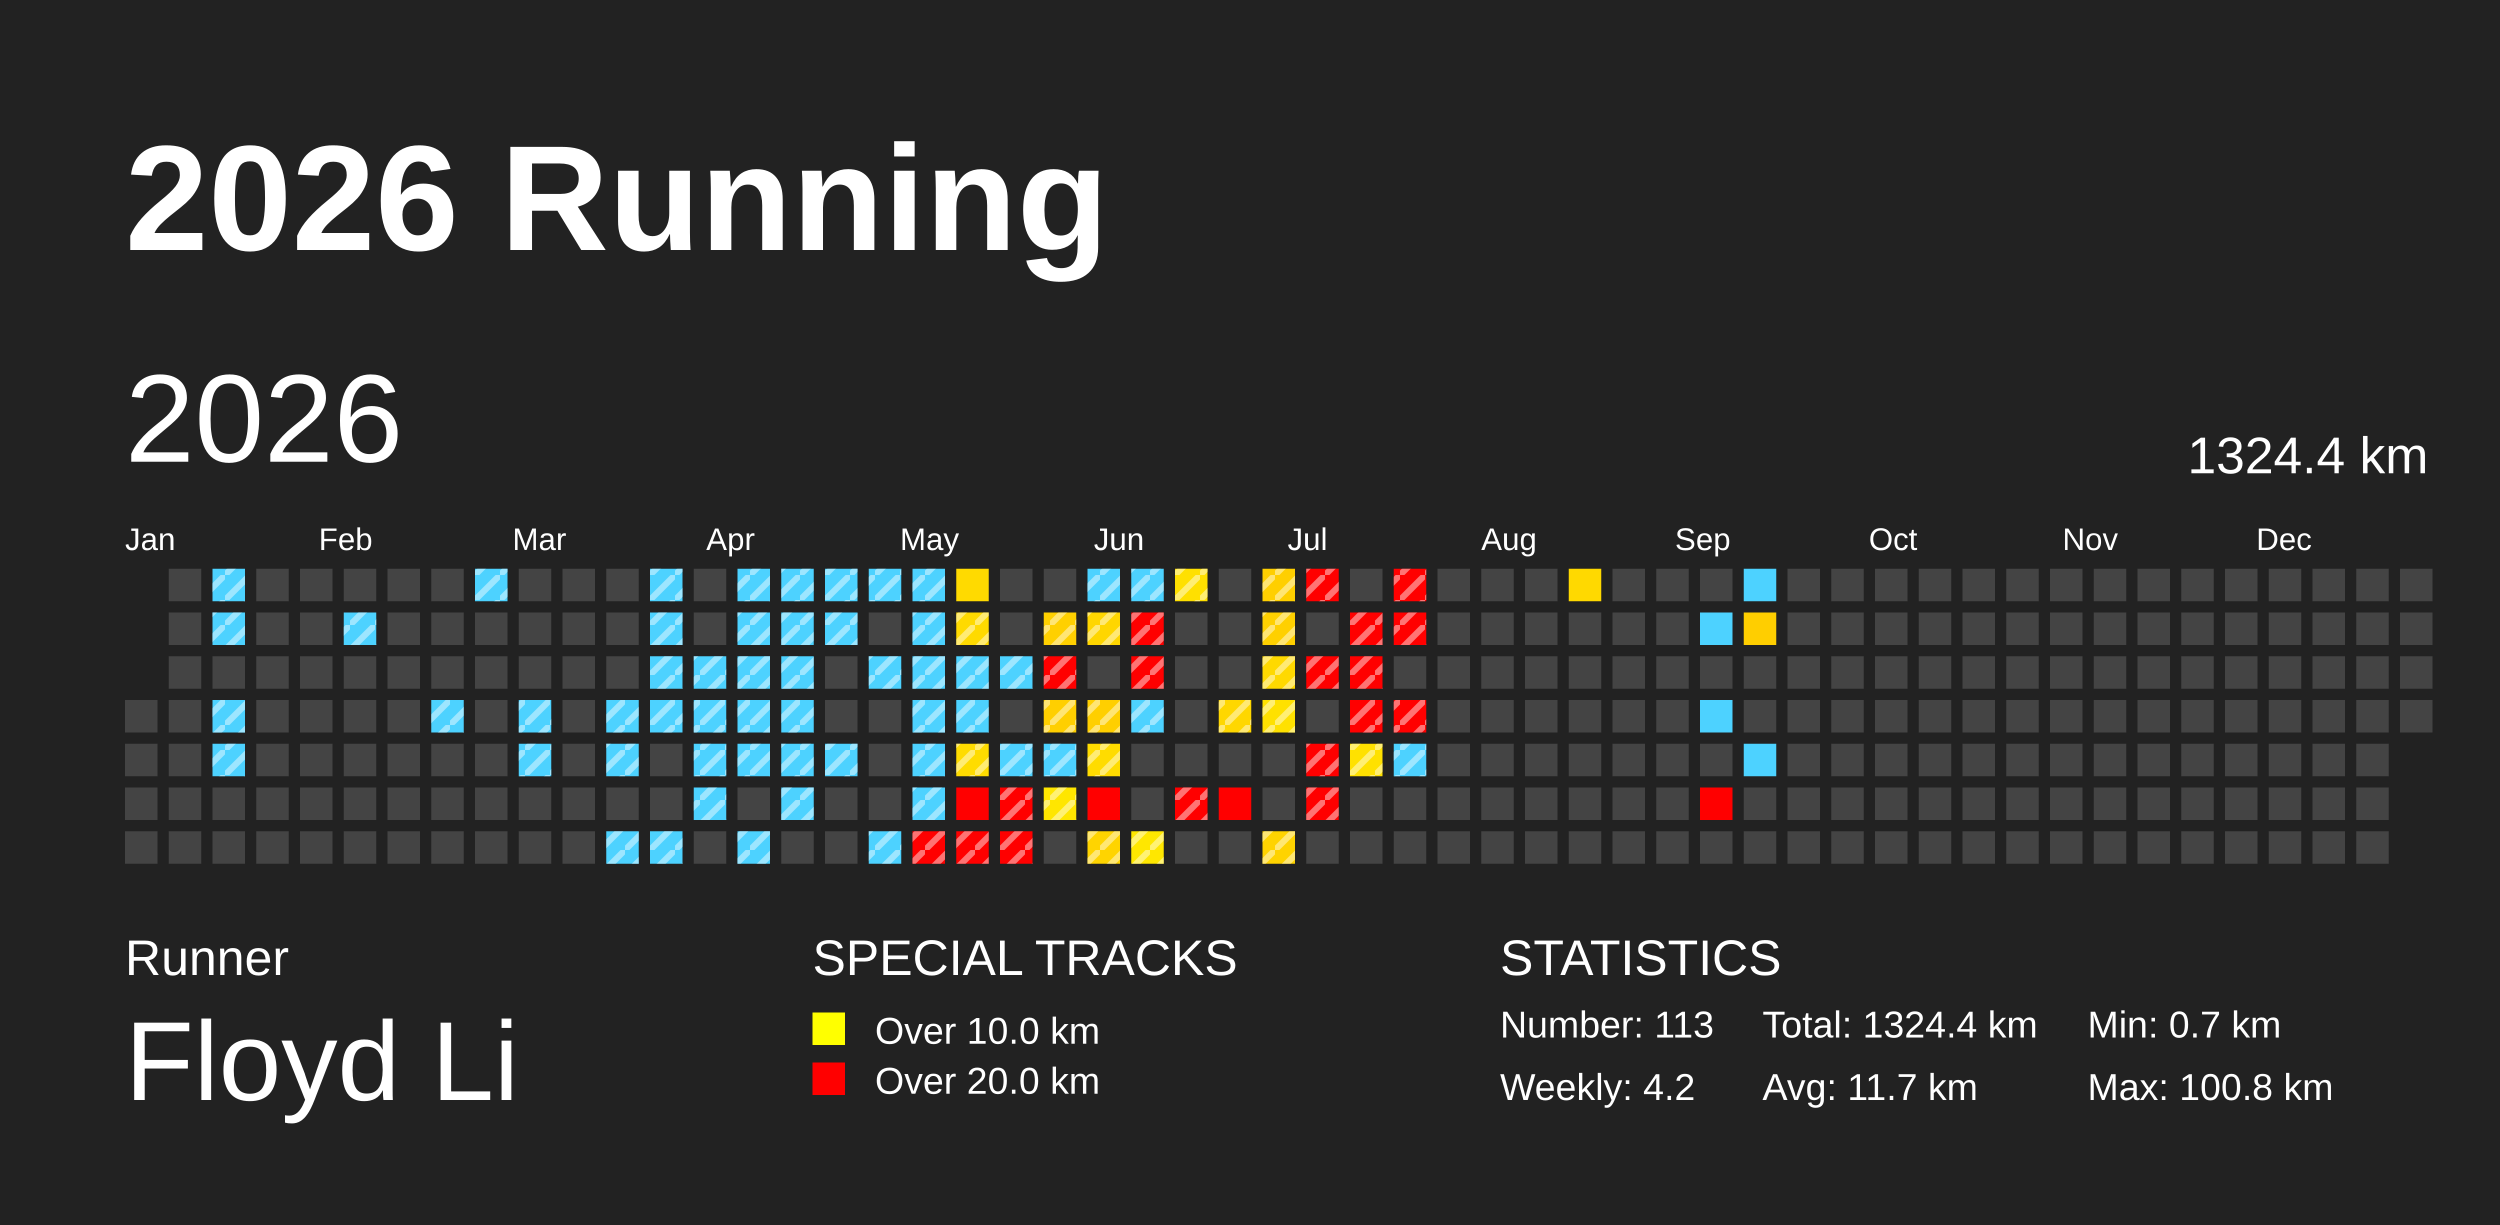
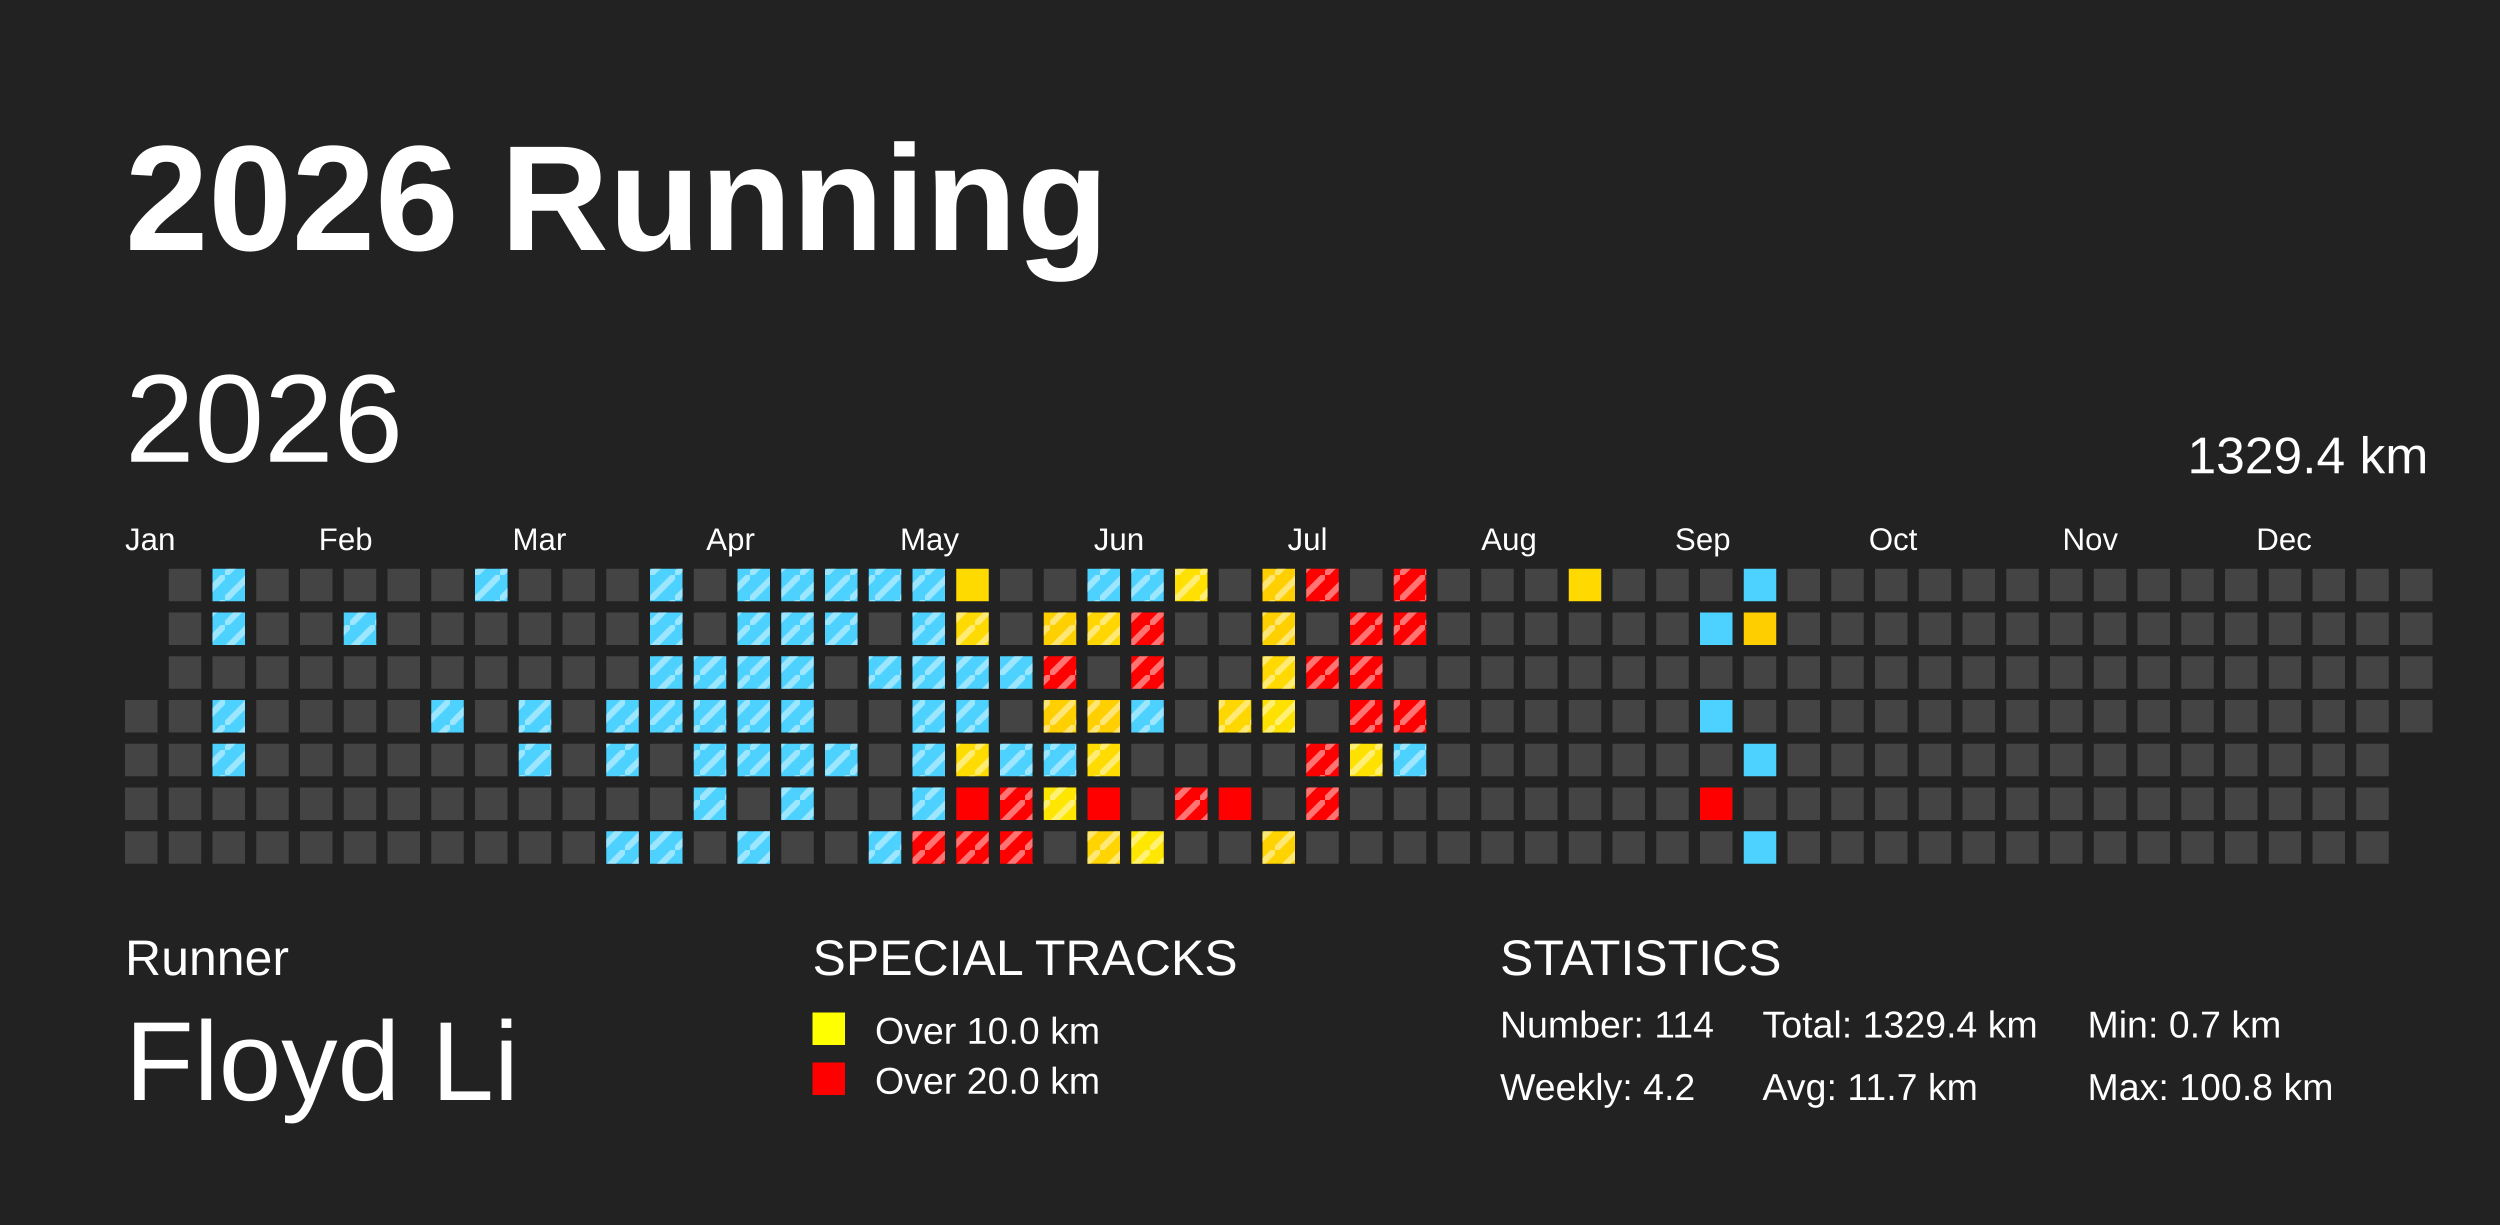
<svg xmlns="http://www.w3.org/2000/svg" baseProfile="full" height="98mm" version="1.1" viewBox="0,0,200,98" width="200mm">
  <defs>
    <pattern height="2" id="indoor-stripe" patternUnits="userSpaceOnUse" width="2">
      <line stroke="white" stroke-opacity="0.45" stroke-width="0.5" x1="0" x2="2" y1="2" y2="0" />
    </pattern>
  </defs>
  <rect fill="#222222" height="98" width="200" x="0" y="0" />
  <text fill="#FFFFFF" style="font-size:12px; font-family:Arial; font-weight:bold;" x="10" y="20">2026 Running</text>
  <text fill="#FFFFFF" style="font-size:4px; font-family:Arial" x="10" y="78">Runner</text>
  <text fill="#FFFFFF" style="font-size:9px; font-family:Arial" x="10" y="88">Floyd Li</text>
  <text fill="#FFFFFF" style="font-size:4px; font-family:Arial" x="65" y="78">SPECIAL TRACKS</text>
  <rect fill="yellow" height="2.6" width="2.6" x="65" y="81" />
  <text fill="#FFFFFF" style="font-size:3px; font-family:Arial" x="70" y="83.5">Over 10.0 km</text>
  <rect fill="red" height="2.6" width="2.6" x="65" y="85" />
  <text fill="#FFFFFF" style="font-size:3px; font-family:Arial" x="70" y="87.5">Over 20.0 km</text>
  <text fill="#FFFFFF" style="font-size:4px; font-family:Arial" x="120" y="78">STATISTICS</text>
-   <text fill="#FFFFFF" style="font-size:3px; font-family:Arial" x="120" y="83">Number: 113</text>
+   <text fill="#FFFFFF" style="font-size:3px; font-family:Arial" x="120" y="83">Number: 114</text>
  <text fill="#FFFFFF" style="font-size:3px; font-family:Arial" x="120" y="88">Weekly: 4.2</text>
-   <text fill="#FFFFFF" style="font-size:3px; font-family:Arial" x="141" y="83">Total: 1324.4 km</text>
+   <text fill="#FFFFFF" style="font-size:3px; font-family:Arial" x="141" y="83">Total: 1329.4 km</text>
  <text fill="#FFFFFF" style="font-size:3px; font-family:Arial" x="141" y="88">Avg: 11.7 km</text>
  <text fill="#FFFFFF" style="font-size:3px; font-family:Arial" x="167" y="83">Min: 0.7 km</text>
  <text fill="#FFFFFF" style="font-size:3px; font-family:Arial" x="167" y="88">Max: 100.8 km</text>
  <text dominant-baseline="hanging" fill="#FFFFFF" style="font-size:10.0px; font-family:Arial;" x="10" y="30">2026</text>
-   <text dominant-baseline="hanging" fill="#FFFFFF" style="font-size:4.125px; font-family:Arial;" x="175" y="35">1324.4 km</text>
+   <text dominant-baseline="hanging" fill="#FFFFFF" style="font-size:4.125px; font-family:Arial;" x="175" y="35">1329.4 km</text>
  <text fill="#FFFFFF" style="font-size:2.5px; font-family:Arial" x="10.0" y="44">Jan</text>
  <text fill="#FFFFFF" style="font-size:2.5px; font-family:Arial" x="25.5" y="44">Feb</text>
  <text fill="#FFFFFF" style="font-size:2.5px; font-family:Arial" x="41.0" y="44">Mar</text>
  <text fill="#FFFFFF" style="font-size:2.5px; font-family:Arial" x="56.5" y="44">Apr</text>
  <text fill="#FFFFFF" style="font-size:2.5px; font-family:Arial" x="72.0" y="44">May</text>
  <text fill="#FFFFFF" style="font-size:2.5px; font-family:Arial" x="87.5" y="44">Jun</text>
  <text fill="#FFFFFF" style="font-size:2.5px; font-family:Arial" x="103.0" y="44">Jul</text>
  <text fill="#FFFFFF" style="font-size:2.5px; font-family:Arial" x="118.5" y="44">Aug</text>
  <text fill="#FFFFFF" style="font-size:2.5px; font-family:Arial" x="134.0" y="44">Sep</text>
  <text fill="#FFFFFF" style="font-size:2.5px; font-family:Arial" x="149.5" y="44">Oct</text>
  <text fill="#FFFFFF" style="font-size:2.5px; font-family:Arial" x="165.0" y="44">Nov</text>
  <text fill="#FFFFFF" style="font-size:2.5px; font-family:Arial" x="180.5" y="44">Dec</text>
  <rect fill="#444444" height="2.6" width="2.6" x="10.0" y="56.0" />
  <rect fill="#444444" height="2.6" width="2.6" x="10.0" y="59.5" />
  <rect fill="#444444" height="2.6" width="2.6" x="10.0" y="63.0" />
  <rect fill="#444444" height="2.6" width="2.6" x="10.0" y="66.5" />
  <rect fill="#444444" height="2.6" width="2.6" x="13.5" y="45.5" />
  <rect fill="#444444" height="2.6" width="2.6" x="13.5" y="49.0" />
  <rect fill="#444444" height="2.6" width="2.6" x="13.5" y="52.5" />
  <rect fill="#444444" height="2.6" width="2.6" x="13.5" y="56.0" />
  <rect fill="#444444" height="2.6" width="2.6" x="13.5" y="59.5" />
  <rect fill="#444444" height="2.6" width="2.6" x="13.5" y="63.0" />
  <rect fill="#444444" height="2.6" width="2.6" x="13.5" y="66.5" />
  <rect fill="#4dd2ff" height="2.6" width="2.6" x="17.0" y="45.5" />
  <rect fill="url(#indoor-stripe)" height="2.6" style="pointer-events: none;" width="2.6" x="17.0" y="45.5" />
  <rect fill="#4dd2ff" height="2.6" width="2.6" x="17.0" y="49.0" />
  <rect fill="url(#indoor-stripe)" height="2.6" style="pointer-events: none;" width="2.6" x="17.0" y="49.0" />
  <rect fill="#444444" height="2.6" width="2.6" x="17.0" y="52.5" />
  <rect fill="#4dd2ff" height="2.6" width="2.6" x="17.0" y="56.0" />
  <rect fill="url(#indoor-stripe)" height="2.6" style="pointer-events: none;" width="2.6" x="17.0" y="56.0" />
  <rect fill="#4dd2ff" height="2.6" width="2.6" x="17.0" y="59.5" />
  <rect fill="url(#indoor-stripe)" height="2.6" style="pointer-events: none;" width="2.6" x="17.0" y="59.5" />
  <rect fill="#444444" height="2.6" width="2.6" x="17.0" y="63.0" />
  <rect fill="#444444" height="2.6" width="2.6" x="17.0" y="66.5" />
  <rect fill="#444444" height="2.6" width="2.6" x="20.5" y="45.5" />
  <rect fill="#444444" height="2.6" width="2.6" x="20.5" y="49.0" />
  <rect fill="#444444" height="2.6" width="2.6" x="20.5" y="52.5" />
  <rect fill="#444444" height="2.6" width="2.6" x="20.5" y="56.0" />
  <rect fill="#444444" height="2.6" width="2.6" x="20.5" y="59.5" />
  <rect fill="#444444" height="2.6" width="2.6" x="20.5" y="63.0" />
  <rect fill="#444444" height="2.6" width="2.6" x="20.5" y="66.5" />
  <rect fill="#444444" height="2.6" width="2.6" x="24.0" y="45.5" />
  <rect fill="#444444" height="2.6" width="2.6" x="24.0" y="49.0" />
  <rect fill="#444444" height="2.6" width="2.6" x="24.0" y="52.5" />
  <rect fill="#444444" height="2.6" width="2.6" x="24.0" y="56.0" />
  <rect fill="#444444" height="2.6" width="2.6" x="24.0" y="59.5" />
  <rect fill="#444444" height="2.6" width="2.6" x="24.0" y="63.0" />
  <rect fill="#444444" height="2.6" width="2.6" x="24.0" y="66.5" />
  <rect fill="#444444" height="2.6" width="2.6" x="27.5" y="45.5" />
  <rect fill="#4dd2ff" height="2.6" width="2.6" x="27.5" y="49.0" />
  <rect fill="url(#indoor-stripe)" height="2.6" style="pointer-events: none;" width="2.6" x="27.5" y="49.0" />
  <rect fill="#444444" height="2.6" width="2.6" x="27.5" y="52.5" />
  <rect fill="#444444" height="2.6" width="2.6" x="27.5" y="56.0" />
  <rect fill="#444444" height="2.6" width="2.6" x="27.5" y="59.5" />
  <rect fill="#444444" height="2.6" width="2.6" x="27.5" y="63.0" />
  <rect fill="#444444" height="2.6" width="2.6" x="27.5" y="66.5" />
  <rect fill="#444444" height="2.6" width="2.6" x="31.0" y="45.5" />
  <rect fill="#444444" height="2.6" width="2.6" x="31.0" y="49.0" />
  <rect fill="#444444" height="2.6" width="2.6" x="31.0" y="52.5" />
  <rect fill="#444444" height="2.6" width="2.6" x="31.0" y="56.0" />
  <rect fill="#444444" height="2.6" width="2.6" x="31.0" y="59.5" />
  <rect fill="#444444" height="2.6" width="2.6" x="31.0" y="63.0" />
  <rect fill="#444444" height="2.6" width="2.6" x="31.0" y="66.5" />
  <rect fill="#444444" height="2.6" width="2.6" x="34.5" y="45.5" />
  <rect fill="#444444" height="2.6" width="2.6" x="34.5" y="49.0" />
  <rect fill="#444444" height="2.6" width="2.6" x="34.5" y="52.5" />
  <rect fill="#4dd2ff" height="2.6" width="2.6" x="34.5" y="56.0" />
  <rect fill="url(#indoor-stripe)" height="2.6" style="pointer-events: none;" width="2.6" x="34.5" y="56.0" />
  <rect fill="#444444" height="2.6" width="2.6" x="34.5" y="59.5" />
  <rect fill="#444444" height="2.6" width="2.6" x="34.5" y="63.0" />
  <rect fill="#444444" height="2.6" width="2.6" x="34.5" y="66.5" />
  <rect fill="#4dd2ff" height="2.6" width="2.6" x="38.0" y="45.5" />
  <rect fill="url(#indoor-stripe)" height="2.6" style="pointer-events: none;" width="2.6" x="38.0" y="45.5" />
  <rect fill="#444444" height="2.6" width="2.6" x="38.0" y="49.0" />
  <rect fill="#444444" height="2.6" width="2.6" x="38.0" y="52.5" />
  <rect fill="#444444" height="2.6" width="2.6" x="38.0" y="56.0" />
  <rect fill="#444444" height="2.6" width="2.6" x="38.0" y="59.5" />
  <rect fill="#444444" height="2.6" width="2.6" x="38.0" y="63.0" />
  <rect fill="#444444" height="2.6" width="2.6" x="38.0" y="66.5" />
  <rect fill="#444444" height="2.6" width="2.6" x="41.5" y="45.5" />
  <rect fill="#444444" height="2.6" width="2.6" x="41.5" y="49.0" />
  <rect fill="#444444" height="2.6" width="2.6" x="41.5" y="52.5" />
  <rect fill="#4dd2ff" height="2.6" width="2.6" x="41.5" y="56.0" />
  <rect fill="url(#indoor-stripe)" height="2.6" style="pointer-events: none;" width="2.6" x="41.5" y="56.0" />
  <rect fill="#4dd2ff" height="2.6" width="2.6" x="41.5" y="59.5" />
  <rect fill="url(#indoor-stripe)" height="2.6" style="pointer-events: none;" width="2.6" x="41.5" y="59.5" />
  <rect fill="#444444" height="2.6" width="2.6" x="41.5" y="63.0" />
  <rect fill="#444444" height="2.6" width="2.6" x="41.5" y="66.5" />
  <rect fill="#444444" height="2.6" width="2.6" x="45.0" y="45.5" />
  <rect fill="#444444" height="2.6" width="2.6" x="45.0" y="49.0" />
  <rect fill="#444444" height="2.6" width="2.6" x="45.0" y="52.5" />
  <rect fill="#444444" height="2.6" width="2.6" x="45.0" y="56.0" />
  <rect fill="#444444" height="2.6" width="2.6" x="45.0" y="59.5" />
  <rect fill="#444444" height="2.6" width="2.6" x="45.0" y="63.0" />
  <rect fill="#444444" height="2.6" width="2.6" x="45.0" y="66.5" />
  <rect fill="#444444" height="2.6" width="2.6" x="48.5" y="45.5" />
  <rect fill="#444444" height="2.6" width="2.6" x="48.5" y="49.0" />
  <rect fill="#444444" height="2.6" width="2.6" x="48.5" y="52.5" />
  <rect fill="#4dd2ff" height="2.6" width="2.6" x="48.5" y="56.0" />
  <rect fill="url(#indoor-stripe)" height="2.6" style="pointer-events: none;" width="2.6" x="48.5" y="56.0" />
  <rect fill="#4dd2ff" height="2.6" width="2.6" x="48.5" y="59.5" />
  <rect fill="url(#indoor-stripe)" height="2.6" style="pointer-events: none;" width="2.6" x="48.5" y="59.5" />
  <rect fill="#444444" height="2.6" width="2.6" x="48.5" y="63.0" />
  <rect fill="#4dd2ff" height="2.6" width="2.6" x="48.5" y="66.5" />
  <rect fill="url(#indoor-stripe)" height="2.6" style="pointer-events: none;" width="2.6" x="48.5" y="66.5" />
  <rect fill="#4dd2ff" height="2.6" width="2.6" x="52.0" y="45.5" />
  <rect fill="url(#indoor-stripe)" height="2.6" style="pointer-events: none;" width="2.6" x="52.0" y="45.5" />
  <rect fill="#4dd2ff" height="2.6" width="2.6" x="52.0" y="49.0" />
  <rect fill="url(#indoor-stripe)" height="2.6" style="pointer-events: none;" width="2.6" x="52.0" y="49.0" />
  <rect fill="#4dd2ff" height="2.6" width="2.6" x="52.0" y="52.5" />
  <rect fill="url(#indoor-stripe)" height="2.6" style="pointer-events: none;" width="2.6" x="52.0" y="52.5" />
  <rect fill="#4dd2ff" height="2.6" width="2.6" x="52.0" y="56.0" />
  <rect fill="url(#indoor-stripe)" height="2.6" style="pointer-events: none;" width="2.6" x="52.0" y="56.0" />
  <rect fill="#444444" height="2.6" width="2.6" x="52.0" y="59.5" />
  <rect fill="#444444" height="2.6" width="2.6" x="52.0" y="63.0" />
  <rect fill="#4dd2ff" height="2.6" width="2.6" x="52.0" y="66.5" />
  <rect fill="url(#indoor-stripe)" height="2.6" style="pointer-events: none;" width="2.6" x="52.0" y="66.5" />
  <rect fill="#444444" height="2.6" width="2.6" x="55.5" y="45.5" />
  <rect fill="#444444" height="2.6" width="2.6" x="55.5" y="49.0" />
  <rect fill="#4dd2ff" height="2.6" width="2.6" x="55.5" y="52.5" />
  <rect fill="url(#indoor-stripe)" height="2.6" style="pointer-events: none;" width="2.6" x="55.5" y="52.5" />
  <rect fill="#4dd2ff" height="2.6" width="2.6" x="55.5" y="56.0" />
  <rect fill="url(#indoor-stripe)" height="2.6" style="pointer-events: none;" width="2.6" x="55.5" y="56.0" />
  <rect fill="#4dd2ff" height="2.6" width="2.6" x="55.5" y="59.5" />
  <rect fill="url(#indoor-stripe)" height="2.6" style="pointer-events: none;" width="2.6" x="55.5" y="59.5" />
  <rect fill="#4dd2ff" height="2.6" width="2.6" x="55.5" y="63.0" />
  <rect fill="url(#indoor-stripe)" height="2.6" style="pointer-events: none;" width="2.6" x="55.5" y="63.0" />
  <rect fill="#444444" height="2.6" width="2.6" x="55.5" y="66.5" />
  <rect fill="#4dd2ff" height="2.6" width="2.6" x="59.0" y="45.5" />
  <rect fill="url(#indoor-stripe)" height="2.6" style="pointer-events: none;" width="2.6" x="59.0" y="45.5" />
  <rect fill="#4dd2ff" height="2.6" width="2.6" x="59.0" y="49.0" />
  <rect fill="url(#indoor-stripe)" height="2.6" style="pointer-events: none;" width="2.6" x="59.0" y="49.0" />
  <rect fill="#4dd2ff" height="2.6" width="2.6" x="59.0" y="52.5" />
  <rect fill="url(#indoor-stripe)" height="2.6" style="pointer-events: none;" width="2.6" x="59.0" y="52.5" />
  <rect fill="#4dd2ff" height="2.6" width="2.6" x="59.0" y="56.0" />
  <rect fill="url(#indoor-stripe)" height="2.6" style="pointer-events: none;" width="2.6" x="59.0" y="56.0" />
  <rect fill="#4dd2ff" height="2.6" width="2.6" x="59.0" y="59.5" />
  <rect fill="url(#indoor-stripe)" height="2.6" style="pointer-events: none;" width="2.6" x="59.0" y="59.5" />
  <rect fill="#444444" height="2.6" width="2.6" x="59.0" y="63.0" />
  <rect fill="#4dd2ff" height="2.6" width="2.6" x="59.0" y="66.5" />
  <rect fill="url(#indoor-stripe)" height="2.6" style="pointer-events: none;" width="2.6" x="59.0" y="66.5" />
  <rect fill="#4dd2ff" height="2.6" width="2.6" x="62.5" y="45.5" />
  <rect fill="url(#indoor-stripe)" height="2.6" style="pointer-events: none;" width="2.6" x="62.5" y="45.5" />
  <rect fill="#4dd2ff" height="2.6" width="2.6" x="62.5" y="49.0" />
  <rect fill="url(#indoor-stripe)" height="2.6" style="pointer-events: none;" width="2.6" x="62.5" y="49.0" />
  <rect fill="#4dd2ff" height="2.6" width="2.6" x="62.5" y="52.5" />
  <rect fill="url(#indoor-stripe)" height="2.6" style="pointer-events: none;" width="2.6" x="62.5" y="52.5" />
  <rect fill="#4dd2ff" height="2.6" width="2.6" x="62.5" y="56.0" />
  <rect fill="url(#indoor-stripe)" height="2.6" style="pointer-events: none;" width="2.6" x="62.5" y="56.0" />
  <rect fill="#4dd2ff" height="2.6" width="2.6" x="62.5" y="59.5" />
  <rect fill="url(#indoor-stripe)" height="2.6" style="pointer-events: none;" width="2.6" x="62.5" y="59.5" />
  <rect fill="#4dd2ff" height="2.6" width="2.6" x="62.5" y="63.0" />
  <rect fill="url(#indoor-stripe)" height="2.6" style="pointer-events: none;" width="2.6" x="62.5" y="63.0" />
  <rect fill="#444444" height="2.6" width="2.6" x="62.5" y="66.5" />
  <rect fill="#4dd2ff" height="2.6" width="2.6" x="66.0" y="45.5" />
  <rect fill="url(#indoor-stripe)" height="2.6" style="pointer-events: none;" width="2.6" x="66.0" y="45.5" />
  <rect fill="#4dd2ff" height="2.6" width="2.6" x="66.0" y="49.0" />
  <rect fill="url(#indoor-stripe)" height="2.6" style="pointer-events: none;" width="2.6" x="66.0" y="49.0" />
  <rect fill="#444444" height="2.6" width="2.6" x="66.0" y="52.5" />
  <rect fill="#444444" height="2.6" width="2.6" x="66.0" y="56.0" />
  <rect fill="#4dd2ff" height="2.6" width="2.6" x="66.0" y="59.5" />
  <rect fill="url(#indoor-stripe)" height="2.6" style="pointer-events: none;" width="2.6" x="66.0" y="59.5" />
  <rect fill="#444444" height="2.6" width="2.6" x="66.0" y="63.0" />
  <rect fill="#444444" height="2.6" width="2.6" x="66.0" y="66.5" />
  <rect fill="#4dd2ff" height="2.6" width="2.6" x="69.5" y="45.5" />
  <rect fill="url(#indoor-stripe)" height="2.6" style="pointer-events: none;" width="2.6" x="69.5" y="45.5" />
  <rect fill="#444444" height="2.6" width="2.6" x="69.5" y="49.0" />
  <rect fill="#4dd2ff" height="2.6" width="2.6" x="69.5" y="52.5" />
  <rect fill="url(#indoor-stripe)" height="2.6" style="pointer-events: none;" width="2.6" x="69.5" y="52.5" />
  <rect fill="#444444" height="2.6" width="2.6" x="69.5" y="56.0" />
  <rect fill="#444444" height="2.6" width="2.6" x="69.5" y="59.5" />
  <rect fill="#444444" height="2.6" width="2.6" x="69.5" y="63.0" />
  <rect fill="#4dd2ff" height="2.6" width="2.6" x="69.5" y="66.5" />
  <rect fill="url(#indoor-stripe)" height="2.6" style="pointer-events: none;" width="2.6" x="69.5" y="66.5" />
  <rect fill="#4dd2ff" height="2.6" width="2.6" x="73.0" y="45.5" />
  <rect fill="url(#indoor-stripe)" height="2.6" style="pointer-events: none;" width="2.6" x="73.0" y="45.5" />
  <rect fill="#4dd2ff" height="2.6" width="2.6" x="73.0" y="49.0" />
  <rect fill="url(#indoor-stripe)" height="2.6" style="pointer-events: none;" width="2.6" x="73.0" y="49.0" />
  <rect fill="#4dd2ff" height="2.6" width="2.6" x="73.0" y="52.5" />
  <rect fill="url(#indoor-stripe)" height="2.6" style="pointer-events: none;" width="2.6" x="73.0" y="52.5" />
  <rect fill="#4dd2ff" height="2.6" width="2.6" x="73.0" y="56.0" />
  <rect fill="url(#indoor-stripe)" height="2.6" style="pointer-events: none;" width="2.6" x="73.0" y="56.0" />
  <rect fill="#4dd2ff" height="2.6" width="2.6" x="73.0" y="59.5" />
  <rect fill="url(#indoor-stripe)" height="2.6" style="pointer-events: none;" width="2.6" x="73.0" y="59.5" />
  <rect fill="#4dd2ff" height="2.6" width="2.6" x="73.0" y="63.0" />
  <rect fill="url(#indoor-stripe)" height="2.6" style="pointer-events: none;" width="2.6" x="73.0" y="63.0" />
  <rect fill="red" height="2.6" width="2.6" x="73.0" y="66.5" />
  <rect fill="url(#indoor-stripe)" height="2.6" style="pointer-events: none;" width="2.6" x="73.0" y="66.5" />
  <rect fill="#ffda00" height="2.6" width="2.6" x="76.5" y="45.5" />
  <rect fill="#ffda00" height="2.6" width="2.6" x="76.5" y="49.0" />
  <rect fill="url(#indoor-stripe)" height="2.6" style="pointer-events: none;" width="2.6" x="76.5" y="49.0" />
  <rect fill="#4dd2ff" height="2.6" width="2.6" x="76.5" y="52.5" />
  <rect fill="url(#indoor-stripe)" height="2.6" style="pointer-events: none;" width="2.6" x="76.5" y="52.5" />
  <rect fill="#4dd2ff" height="2.6" width="2.6" x="76.5" y="56.0" />
  <rect fill="url(#indoor-stripe)" height="2.6" style="pointer-events: none;" width="2.6" x="76.5" y="56.0" />
  <rect fill="#ffdc00" height="2.6" width="2.6" x="76.5" y="59.5" />
  <rect fill="url(#indoor-stripe)" height="2.6" style="pointer-events: none;" width="2.6" x="76.5" y="59.5" />
  <rect fill="red" height="2.6" width="2.6" x="76.5" y="63.0" />
  <rect fill="red" height="2.6" width="2.6" x="76.5" y="66.5" />
  <rect fill="url(#indoor-stripe)" height="2.6" style="pointer-events: none;" width="2.6" x="76.5" y="66.5" />
  <rect fill="#444444" height="2.6" width="2.6" x="80.0" y="45.5" />
  <rect fill="#444444" height="2.6" width="2.6" x="80.0" y="49.0" />
  <rect fill="#4dd2ff" height="2.6" width="2.6" x="80.0" y="52.5" />
  <rect fill="url(#indoor-stripe)" height="2.6" style="pointer-events: none;" width="2.6" x="80.0" y="52.5" />
  <rect fill="#444444" height="2.6" width="2.6" x="80.0" y="56.0" />
  <rect fill="#4dd2ff" height="2.6" width="2.6" x="80.0" y="59.5" />
  <rect fill="url(#indoor-stripe)" height="2.6" style="pointer-events: none;" width="2.6" x="80.0" y="59.5" />
  <rect fill="red" height="2.6" width="2.6" x="80.0" y="63.0" />
  <rect fill="url(#indoor-stripe)" height="2.6" style="pointer-events: none;" width="2.6" x="80.0" y="63.0" />
  <rect fill="red" height="2.6" width="2.6" x="80.0" y="66.5" />
  <rect fill="url(#indoor-stripe)" height="2.6" style="pointer-events: none;" width="2.6" x="80.0" y="66.5" />
  <rect fill="#444444" height="2.6" width="2.6" x="83.5" y="45.5" />
  <rect fill="#ffd000" height="2.6" width="2.6" x="83.5" y="49.0" />
  <rect fill="url(#indoor-stripe)" height="2.6" style="pointer-events: none;" width="2.6" x="83.5" y="49.0" />
  <rect fill="red" height="2.6" width="2.6" x="83.5" y="52.5" />
  <rect fill="url(#indoor-stripe)" height="2.6" style="pointer-events: none;" width="2.6" x="83.5" y="52.5" />
  <rect fill="#ffcf00" height="2.6" width="2.6" x="83.5" y="56.0" />
  <rect fill="url(#indoor-stripe)" height="2.6" style="pointer-events: none;" width="2.6" x="83.5" y="56.0" />
  <rect fill="#4dd2ff" height="2.6" width="2.6" x="83.5" y="59.5" />
  <rect fill="url(#indoor-stripe)" height="2.6" style="pointer-events: none;" width="2.6" x="83.5" y="59.5" />
  <rect fill="#ffe600" height="2.6" width="2.6" x="83.5" y="63.0" />
  <rect fill="url(#indoor-stripe)" height="2.6" style="pointer-events: none;" width="2.6" x="83.5" y="63.0" />
  <rect fill="#444444" height="2.6" width="2.6" x="83.5" y="66.5" />
  <rect fill="#4dd2ff" height="2.6" width="2.6" x="87.0" y="45.5" />
  <rect fill="url(#indoor-stripe)" height="2.6" style="pointer-events: none;" width="2.6" x="87.0" y="45.5" />
  <rect fill="#ffd600" height="2.6" width="2.6" x="87.0" y="49.0" />
  <rect fill="url(#indoor-stripe)" height="2.6" style="pointer-events: none;" width="2.6" x="87.0" y="49.0" />
  <rect fill="#444444" height="2.6" width="2.6" x="87.0" y="52.5" />
  <rect fill="#ffcf00" height="2.6" width="2.6" x="87.0" y="56.0" />
  <rect fill="url(#indoor-stripe)" height="2.6" style="pointer-events: none;" width="2.6" x="87.0" y="56.0" />
  <rect fill="#ffdc00" height="2.6" width="2.6" x="87.0" y="59.5" />
  <rect fill="url(#indoor-stripe)" height="2.6" style="pointer-events: none;" width="2.6" x="87.0" y="59.5" />
  <rect fill="red" height="2.6" width="2.6" x="87.0" y="63.0" />
  <rect fill="#ffd400" height="2.6" width="2.6" x="87.0" y="66.5" />
  <rect fill="url(#indoor-stripe)" height="2.6" style="pointer-events: none;" width="2.6" x="87.0" y="66.5" />
  <rect fill="#4dd2ff" height="2.6" width="2.6" x="90.5" y="45.5" />
  <rect fill="url(#indoor-stripe)" height="2.6" style="pointer-events: none;" width="2.6" x="90.5" y="45.5" />
  <rect fill="red" height="2.6" width="2.6" x="90.5" y="49.0" />
  <rect fill="url(#indoor-stripe)" height="2.6" style="pointer-events: none;" width="2.6" x="90.5" y="49.0" />
  <rect fill="red" height="2.6" width="2.6" x="90.5" y="52.5" />
  <rect fill="url(#indoor-stripe)" height="2.6" style="pointer-events: none;" width="2.6" x="90.5" y="52.5" />
  <rect fill="#4dd2ff" height="2.6" width="2.6" x="90.5" y="56.0" />
  <rect fill="url(#indoor-stripe)" height="2.6" style="pointer-events: none;" width="2.6" x="90.5" y="56.0" />
  <rect fill="#444444" height="2.6" width="2.6" x="90.5" y="59.5" />
  <rect fill="#444444" height="2.6" width="2.6" x="90.5" y="63.0" />
  <rect fill="#ffe700" height="2.6" width="2.6" x="90.5" y="66.5" />
  <rect fill="url(#indoor-stripe)" height="2.6" style="pointer-events: none;" width="2.6" x="90.5" y="66.5" />
  <rect fill="#ffe000" height="2.6" width="2.6" x="94.0" y="45.5" />
  <rect fill="url(#indoor-stripe)" height="2.6" style="pointer-events: none;" width="2.6" x="94.0" y="45.5" />
  <rect fill="#444444" height="2.6" width="2.6" x="94.0" y="49.0" />
  <rect fill="#444444" height="2.6" width="2.6" x="94.0" y="52.5" />
  <rect fill="#444444" height="2.6" width="2.6" x="94.0" y="56.0" />
  <rect fill="#444444" height="2.6" width="2.6" x="94.0" y="59.5" />
  <rect fill="red" height="2.6" width="2.6" x="94.0" y="63.0" />
  <rect fill="url(#indoor-stripe)" height="2.6" style="pointer-events: none;" width="2.6" x="94.0" y="63.0" />
  <rect fill="#444444" height="2.6" width="2.6" x="94.0" y="66.5" />
  <rect fill="#444444" height="2.6" width="2.6" x="97.5" y="45.5" />
  <rect fill="#444444" height="2.6" width="2.6" x="97.5" y="49.0" />
  <rect fill="#444444" height="2.6" width="2.6" x="97.5" y="52.5" />
  <rect fill="#ffd700" height="2.6" width="2.6" x="97.5" y="56.0" />
  <rect fill="url(#indoor-stripe)" height="2.6" style="pointer-events: none;" width="2.6" x="97.5" y="56.0" />
  <rect fill="#444444" height="2.6" width="2.6" x="97.5" y="59.5" />
  <rect fill="red" height="2.6" width="2.6" x="97.5" y="63.0" />
  <rect fill="#444444" height="2.6" width="2.6" x="97.5" y="66.5" />
  <rect fill="#ffcf00" height="2.6" width="2.6" x="101.0" y="45.5" />
  <rect fill="url(#indoor-stripe)" height="2.6" style="pointer-events: none;" width="2.6" x="101.0" y="45.5" />
  <rect fill="#ffd000" height="2.6" width="2.6" x="101.0" y="49.0" />
  <rect fill="url(#indoor-stripe)" height="2.6" style="pointer-events: none;" width="2.6" x="101.0" y="49.0" />
  <rect fill="#ffd900" height="2.6" width="2.6" x="101.0" y="52.5" />
  <rect fill="url(#indoor-stripe)" height="2.6" style="pointer-events: none;" width="2.6" x="101.0" y="52.5" />
  <rect fill="#ffe100" height="2.6" width="2.6" x="101.0" y="56.0" />
  <rect fill="url(#indoor-stripe)" height="2.6" style="pointer-events: none;" width="2.6" x="101.0" y="56.0" />
  <rect fill="#444444" height="2.6" width="2.6" x="101.0" y="59.5" />
  <rect fill="#444444" height="2.6" width="2.6" x="101.0" y="63.0" />
  <rect fill="#ffd300" height="2.6" width="2.6" x="101.0" y="66.5" />
  <rect fill="url(#indoor-stripe)" height="2.6" style="pointer-events: none;" width="2.6" x="101.0" y="66.5" />
  <rect fill="red" height="2.6" width="2.6" x="104.5" y="45.5" />
  <rect fill="url(#indoor-stripe)" height="2.6" style="pointer-events: none;" width="2.6" x="104.5" y="45.5" />
  <rect fill="#444444" height="2.6" width="2.6" x="104.5" y="49.0" />
  <rect fill="red" height="2.6" width="2.6" x="104.5" y="52.5" />
  <rect fill="url(#indoor-stripe)" height="2.6" style="pointer-events: none;" width="2.6" x="104.5" y="52.5" />
  <rect fill="#444444" height="2.6" width="2.6" x="104.5" y="56.0" />
  <rect fill="red" height="2.6" width="2.6" x="104.5" y="59.5" />
  <rect fill="url(#indoor-stripe)" height="2.6" style="pointer-events: none;" width="2.6" x="104.5" y="59.5" />
  <rect fill="red" height="2.6" width="2.6" x="104.5" y="63.0" />
  <rect fill="url(#indoor-stripe)" height="2.6" style="pointer-events: none;" width="2.6" x="104.5" y="63.0" />
  <rect fill="#444444" height="2.6" width="2.6" x="104.5" y="66.5" />
  <rect fill="#444444" height="2.6" width="2.6" x="108.0" y="45.5" />
  <rect fill="red" height="2.6" width="2.6" x="108.0" y="49.0" />
  <rect fill="url(#indoor-stripe)" height="2.6" style="pointer-events: none;" width="2.6" x="108.0" y="49.0" />
  <rect fill="red" height="2.6" width="2.6" x="108.0" y="52.5" />
  <rect fill="url(#indoor-stripe)" height="2.6" style="pointer-events: none;" width="2.6" x="108.0" y="52.5" />
  <rect fill="red" height="2.6" width="2.6" x="108.0" y="56.0" />
  <rect fill="url(#indoor-stripe)" height="2.6" style="pointer-events: none;" width="2.6" x="108.0" y="56.0" />
  <rect fill="#ffe100" height="2.6" width="2.6" x="108.0" y="59.5" />
  <rect fill="url(#indoor-stripe)" height="2.6" style="pointer-events: none;" width="2.6" x="108.0" y="59.5" />
  <rect fill="#444444" height="2.6" width="2.6" x="108.0" y="63.0" />
  <rect fill="#444444" height="2.6" width="2.6" x="108.0" y="66.5" />
  <rect fill="red" height="2.6" width="2.6" x="111.5" y="45.5" />
  <rect fill="url(#indoor-stripe)" height="2.6" style="pointer-events: none;" width="2.6" x="111.5" y="45.5" />
  <rect fill="red" height="2.6" width="2.6" x="111.5" y="49.0" />
  <rect fill="url(#indoor-stripe)" height="2.6" style="pointer-events: none;" width="2.6" x="111.5" y="49.0" />
  <rect fill="#444444" height="2.6" width="2.6" x="111.5" y="52.5" />
  <rect fill="red" height="2.6" width="2.6" x="111.5" y="56.0" />
  <rect fill="url(#indoor-stripe)" height="2.6" style="pointer-events: none;" width="2.6" x="111.5" y="56.0" />
  <rect fill="#4dd2ff" height="2.6" width="2.6" x="111.5" y="59.5" />
  <rect fill="url(#indoor-stripe)" height="2.6" style="pointer-events: none;" width="2.6" x="111.5" y="59.5" />
  <rect fill="#444444" height="2.6" width="2.6" x="111.5" y="63.0" />
  <rect fill="#444444" height="2.6" width="2.6" x="111.5" y="66.5" />
  <rect fill="#444444" height="2.6" width="2.6" x="115.0" y="45.5" />
  <rect fill="#444444" height="2.6" width="2.6" x="115.0" y="49.0" />
  <rect fill="#444444" height="2.6" width="2.6" x="115.0" y="52.5" />
  <rect fill="#444444" height="2.6" width="2.6" x="115.0" y="56.0" />
  <rect fill="#444444" height="2.6" width="2.6" x="115.0" y="59.5" />
  <rect fill="#444444" height="2.6" width="2.6" x="115.0" y="63.0" />
  <rect fill="#444444" height="2.6" width="2.6" x="115.0" y="66.5" />
  <rect fill="#444444" height="2.6" width="2.6" x="118.5" y="45.5" />
  <rect fill="#444444" height="2.6" width="2.6" x="118.5" y="49.0" />
  <rect fill="#444444" height="2.6" width="2.6" x="118.5" y="52.5" />
  <rect fill="#444444" height="2.6" width="2.6" x="118.5" y="56.0" />
  <rect fill="#444444" height="2.6" width="2.6" x="118.5" y="59.5" />
  <rect fill="#444444" height="2.6" width="2.6" x="118.5" y="63.0" />
  <rect fill="#444444" height="2.6" width="2.6" x="118.5" y="66.5" />
  <rect fill="#444444" height="2.6" width="2.6" x="122.0" y="45.5" />
  <rect fill="#444444" height="2.6" width="2.6" x="122.0" y="49.0" />
  <rect fill="#444444" height="2.6" width="2.6" x="122.0" y="52.5" />
  <rect fill="#444444" height="2.6" width="2.6" x="122.0" y="56.0" />
  <rect fill="#444444" height="2.6" width="2.6" x="122.0" y="59.5" />
  <rect fill="#444444" height="2.6" width="2.6" x="122.0" y="63.0" />
  <rect fill="#444444" height="2.6" width="2.6" x="122.0" y="66.5" />
  <rect fill="#ffd900" height="2.6" width="2.6" x="125.5" y="45.5" />
  <rect fill="#444444" height="2.6" width="2.6" x="125.5" y="49.0" />
  <rect fill="#444444" height="2.6" width="2.6" x="125.5" y="52.5" />
  <rect fill="#444444" height="2.6" width="2.6" x="125.5" y="56.0" />
  <rect fill="#444444" height="2.6" width="2.6" x="125.5" y="59.5" />
  <rect fill="#444444" height="2.6" width="2.6" x="125.5" y="63.0" />
  <rect fill="#444444" height="2.6" width="2.6" x="125.5" y="66.5" />
  <rect fill="#444444" height="2.6" width="2.6" x="129.0" y="45.5" />
  <rect fill="#444444" height="2.6" width="2.6" x="129.0" y="49.0" />
  <rect fill="#444444" height="2.6" width="2.6" x="129.0" y="52.5" />
  <rect fill="#444444" height="2.6" width="2.6" x="129.0" y="56.0" />
  <rect fill="#444444" height="2.6" width="2.6" x="129.0" y="59.5" />
  <rect fill="#444444" height="2.6" width="2.6" x="129.0" y="63.0" />
  <rect fill="#444444" height="2.6" width="2.6" x="129.0" y="66.5" />
  <rect fill="#444444" height="2.6" width="2.6" x="132.5" y="45.5" />
  <rect fill="#444444" height="2.6" width="2.6" x="132.5" y="49.0" />
  <rect fill="#444444" height="2.6" width="2.6" x="132.5" y="52.5" />
  <rect fill="#444444" height="2.6" width="2.6" x="132.5" y="56.0" />
  <rect fill="#444444" height="2.6" width="2.6" x="132.5" y="59.5" />
  <rect fill="#444444" height="2.6" width="2.6" x="132.5" y="63.0" />
  <rect fill="#444444" height="2.6" width="2.6" x="132.5" y="66.5" />
  <rect fill="#444444" height="2.6" width="2.6" x="136.0" y="45.5" />
  <rect fill="#4dd2ff" height="2.6" width="2.6" x="136.0" y="49.0" />
  <rect fill="#444444" height="2.6" width="2.6" x="136.0" y="52.5" />
  <rect fill="#4dd2ff" height="2.6" width="2.6" x="136.0" y="56.0" />
  <rect fill="#444444" height="2.6" width="2.6" x="136.0" y="59.5" />
  <rect fill="red" height="2.6" width="2.6" x="136.0" y="63.0" />
  <rect fill="#444444" height="2.6" width="2.6" x="136.0" y="66.5" />
  <rect fill="#4dd2ff" height="2.6" width="2.6" x="139.5" y="45.5" />
  <rect fill="#ffce00" height="2.6" width="2.6" x="139.5" y="49.0" />
  <rect fill="#444444" height="2.6" width="2.6" x="139.5" y="52.5" />
  <rect fill="#444444" height="2.6" width="2.6" x="139.5" y="56.0" />
  <rect fill="#4dd2ff" height="2.6" width="2.6" x="139.5" y="59.5" />
  <rect fill="#444444" height="2.6" width="2.6" x="139.5" y="63.0" />
-   <rect fill="#444444" height="2.6" width="2.6" x="139.5" y="66.5" />
+   <rect fill="#4dd2ff" height="2.6" width="2.6" x="139.5" y="66.5" />
  <rect fill="#444444" height="2.6" width="2.6" x="143.0" y="45.5" />
  <rect fill="#444444" height="2.6" width="2.6" x="143.0" y="49.0" />
  <rect fill="#444444" height="2.6" width="2.6" x="143.0" y="52.5" />
  <rect fill="#444444" height="2.6" width="2.6" x="143.0" y="56.0" />
  <rect fill="#444444" height="2.6" width="2.6" x="143.0" y="59.5" />
  <rect fill="#444444" height="2.6" width="2.6" x="143.0" y="63.0" />
  <rect fill="#444444" height="2.6" width="2.6" x="143.0" y="66.5" />
  <rect fill="#444444" height="2.6" width="2.6" x="146.5" y="45.5" />
  <rect fill="#444444" height="2.6" width="2.6" x="146.5" y="49.0" />
  <rect fill="#444444" height="2.6" width="2.6" x="146.5" y="52.5" />
  <rect fill="#444444" height="2.6" width="2.6" x="146.5" y="56.0" />
  <rect fill="#444444" height="2.6" width="2.6" x="146.5" y="59.5" />
  <rect fill="#444444" height="2.6" width="2.6" x="146.5" y="63.0" />
  <rect fill="#444444" height="2.6" width="2.6" x="146.5" y="66.5" />
  <rect fill="#444444" height="2.6" width="2.6" x="150.0" y="45.5" />
  <rect fill="#444444" height="2.6" width="2.6" x="150.0" y="49.0" />
  <rect fill="#444444" height="2.6" width="2.6" x="150.0" y="52.5" />
  <rect fill="#444444" height="2.6" width="2.6" x="150.0" y="56.0" />
  <rect fill="#444444" height="2.6" width="2.6" x="150.0" y="59.5" />
  <rect fill="#444444" height="2.6" width="2.6" x="150.0" y="63.0" />
  <rect fill="#444444" height="2.6" width="2.6" x="150.0" y="66.5" />
  <rect fill="#444444" height="2.6" width="2.6" x="153.5" y="45.5" />
  <rect fill="#444444" height="2.6" width="2.6" x="153.5" y="49.0" />
  <rect fill="#444444" height="2.6" width="2.6" x="153.5" y="52.5" />
  <rect fill="#444444" height="2.6" width="2.6" x="153.5" y="56.0" />
  <rect fill="#444444" height="2.6" width="2.6" x="153.5" y="59.5" />
  <rect fill="#444444" height="2.6" width="2.6" x="153.5" y="63.0" />
  <rect fill="#444444" height="2.6" width="2.6" x="153.5" y="66.5" />
  <rect fill="#444444" height="2.6" width="2.6" x="157.0" y="45.5" />
  <rect fill="#444444" height="2.6" width="2.6" x="157.0" y="49.0" />
  <rect fill="#444444" height="2.6" width="2.6" x="157.0" y="52.5" />
  <rect fill="#444444" height="2.6" width="2.6" x="157.0" y="56.0" />
  <rect fill="#444444" height="2.6" width="2.6" x="157.0" y="59.5" />
  <rect fill="#444444" height="2.6" width="2.6" x="157.0" y="63.0" />
  <rect fill="#444444" height="2.6" width="2.6" x="157.0" y="66.5" />
  <rect fill="#444444" height="2.6" width="2.6" x="160.5" y="45.5" />
  <rect fill="#444444" height="2.6" width="2.6" x="160.5" y="49.0" />
  <rect fill="#444444" height="2.6" width="2.6" x="160.5" y="52.5" />
  <rect fill="#444444" height="2.6" width="2.6" x="160.5" y="56.0" />
  <rect fill="#444444" height="2.6" width="2.6" x="160.5" y="59.5" />
  <rect fill="#444444" height="2.6" width="2.6" x="160.5" y="63.0" />
  <rect fill="#444444" height="2.6" width="2.6" x="160.5" y="66.5" />
  <rect fill="#444444" height="2.6" width="2.6" x="164.0" y="45.5" />
  <rect fill="#444444" height="2.6" width="2.6" x="164.0" y="49.0" />
  <rect fill="#444444" height="2.6" width="2.6" x="164.0" y="52.5" />
  <rect fill="#444444" height="2.6" width="2.6" x="164.0" y="56.0" />
  <rect fill="#444444" height="2.6" width="2.6" x="164.0" y="59.5" />
  <rect fill="#444444" height="2.6" width="2.6" x="164.0" y="63.0" />
  <rect fill="#444444" height="2.6" width="2.6" x="164.0" y="66.5" />
  <rect fill="#444444" height="2.6" width="2.6" x="167.5" y="45.5" />
  <rect fill="#444444" height="2.6" width="2.6" x="167.5" y="49.0" />
  <rect fill="#444444" height="2.6" width="2.6" x="167.5" y="52.5" />
  <rect fill="#444444" height="2.6" width="2.6" x="167.5" y="56.0" />
  <rect fill="#444444" height="2.6" width="2.6" x="167.5" y="59.5" />
  <rect fill="#444444" height="2.6" width="2.6" x="167.5" y="63.0" />
  <rect fill="#444444" height="2.6" width="2.6" x="167.5" y="66.5" />
  <rect fill="#444444" height="2.6" width="2.6" x="171.0" y="45.5" />
  <rect fill="#444444" height="2.6" width="2.6" x="171.0" y="49.0" />
  <rect fill="#444444" height="2.6" width="2.6" x="171.0" y="52.5" />
  <rect fill="#444444" height="2.6" width="2.6" x="171.0" y="56.0" />
  <rect fill="#444444" height="2.6" width="2.6" x="171.0" y="59.5" />
  <rect fill="#444444" height="2.6" width="2.6" x="171.0" y="63.0" />
  <rect fill="#444444" height="2.6" width="2.6" x="171.0" y="66.5" />
  <rect fill="#444444" height="2.6" width="2.6" x="174.5" y="45.5" />
  <rect fill="#444444" height="2.6" width="2.6" x="174.5" y="49.0" />
  <rect fill="#444444" height="2.6" width="2.6" x="174.5" y="52.5" />
  <rect fill="#444444" height="2.6" width="2.6" x="174.5" y="56.0" />
  <rect fill="#444444" height="2.6" width="2.6" x="174.5" y="59.5" />
  <rect fill="#444444" height="2.6" width="2.6" x="174.5" y="63.0" />
  <rect fill="#444444" height="2.6" width="2.6" x="174.5" y="66.5" />
  <rect fill="#444444" height="2.6" width="2.6" x="178.0" y="45.5" />
  <rect fill="#444444" height="2.6" width="2.6" x="178.0" y="49.0" />
  <rect fill="#444444" height="2.6" width="2.6" x="178.0" y="52.5" />
  <rect fill="#444444" height="2.6" width="2.6" x="178.0" y="56.0" />
  <rect fill="#444444" height="2.6" width="2.6" x="178.0" y="59.5" />
  <rect fill="#444444" height="2.6" width="2.6" x="178.0" y="63.0" />
  <rect fill="#444444" height="2.6" width="2.6" x="178.0" y="66.5" />
  <rect fill="#444444" height="2.6" width="2.6" x="181.5" y="45.5" />
  <rect fill="#444444" height="2.6" width="2.6" x="181.5" y="49.0" />
  <rect fill="#444444" height="2.6" width="2.6" x="181.5" y="52.5" />
  <rect fill="#444444" height="2.6" width="2.6" x="181.5" y="56.0" />
  <rect fill="#444444" height="2.6" width="2.6" x="181.5" y="59.5" />
  <rect fill="#444444" height="2.6" width="2.6" x="181.5" y="63.0" />
  <rect fill="#444444" height="2.6" width="2.6" x="181.5" y="66.5" />
  <rect fill="#444444" height="2.6" width="2.6" x="185.0" y="45.5" />
  <rect fill="#444444" height="2.6" width="2.6" x="185.0" y="49.0" />
  <rect fill="#444444" height="2.6" width="2.6" x="185.0" y="52.5" />
  <rect fill="#444444" height="2.6" width="2.6" x="185.0" y="56.0" />
  <rect fill="#444444" height="2.6" width="2.6" x="185.0" y="59.5" />
  <rect fill="#444444" height="2.6" width="2.6" x="185.0" y="63.0" />
  <rect fill="#444444" height="2.6" width="2.6" x="185.0" y="66.5" />
  <rect fill="#444444" height="2.6" width="2.6" x="188.5" y="45.5" />
  <rect fill="#444444" height="2.6" width="2.6" x="188.5" y="49.0" />
  <rect fill="#444444" height="2.6" width="2.6" x="188.5" y="52.5" />
  <rect fill="#444444" height="2.6" width="2.6" x="188.5" y="56.0" />
  <rect fill="#444444" height="2.6" width="2.6" x="188.5" y="59.5" />
  <rect fill="#444444" height="2.6" width="2.6" x="188.5" y="63.0" />
  <rect fill="#444444" height="2.6" width="2.6" x="188.5" y="66.5" />
  <rect fill="#444444" height="2.6" width="2.6" x="192.0" y="45.5" />
  <rect fill="#444444" height="2.6" width="2.6" x="192.0" y="49.0" />
  <rect fill="#444444" height="2.6" width="2.6" x="192.0" y="52.5" />
  <rect fill="#444444" height="2.6" width="2.6" x="192.0" y="56.0" />
</svg>
